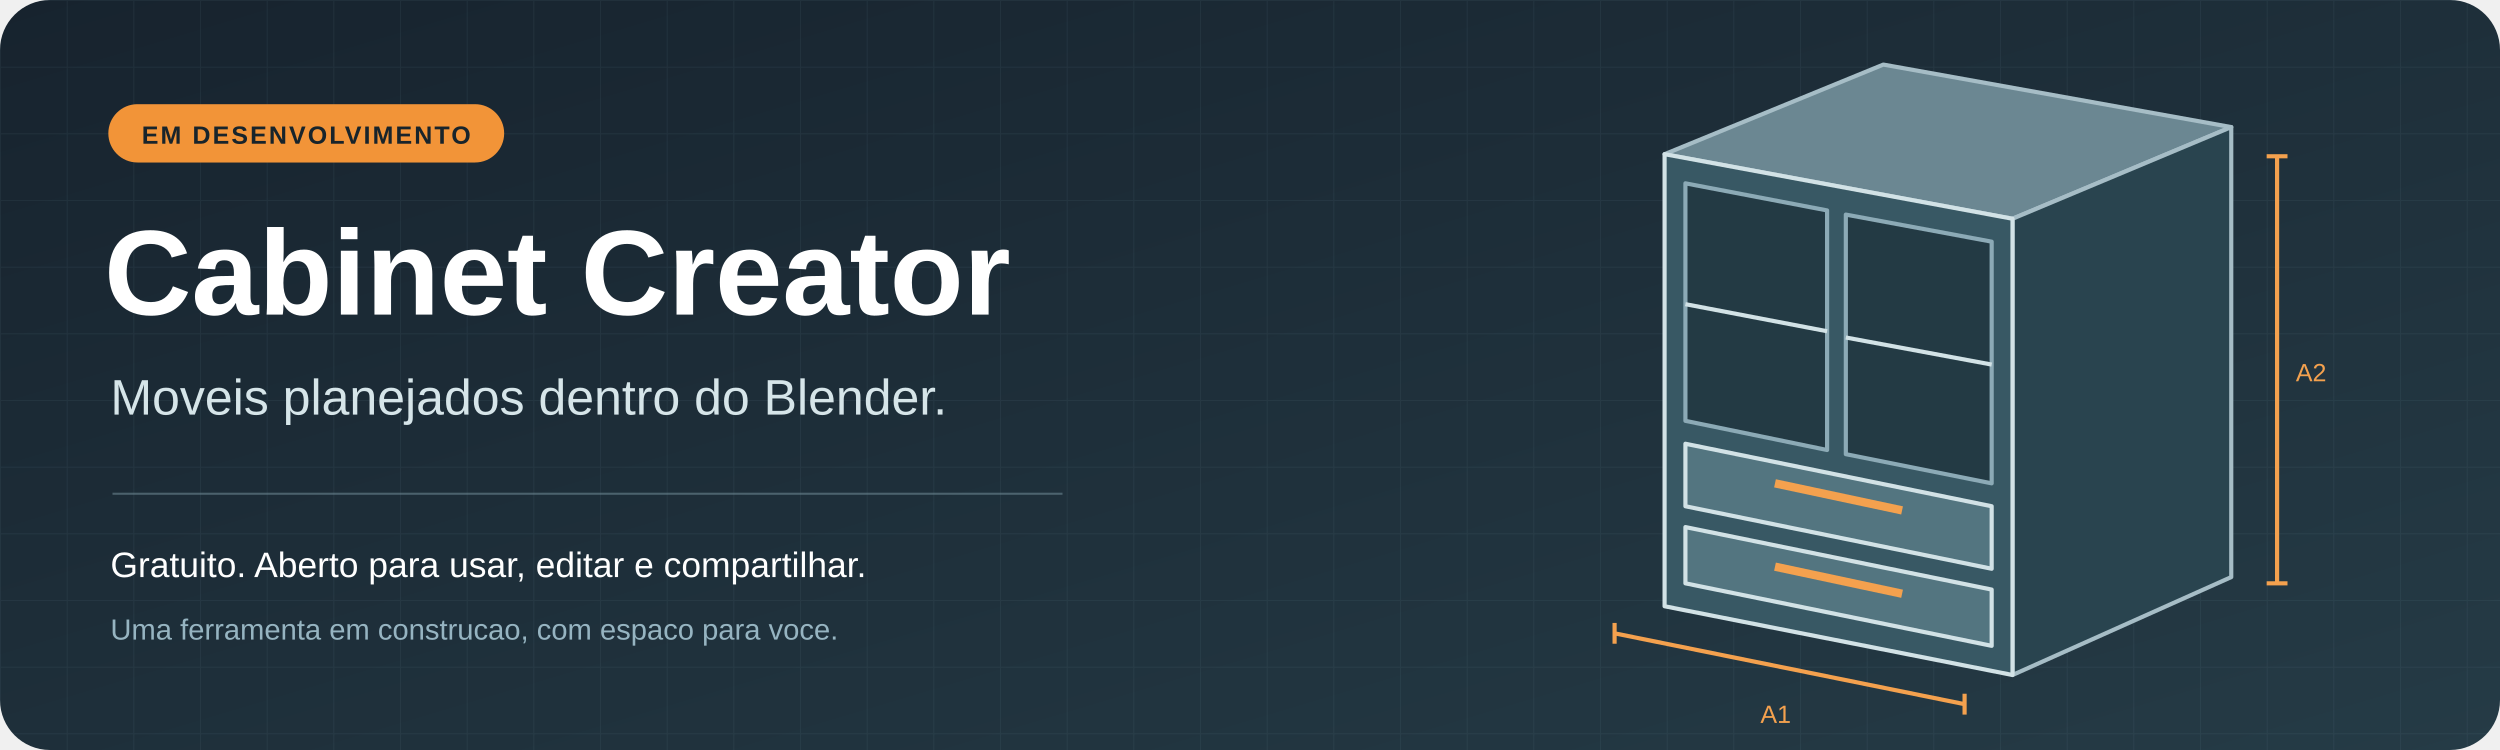
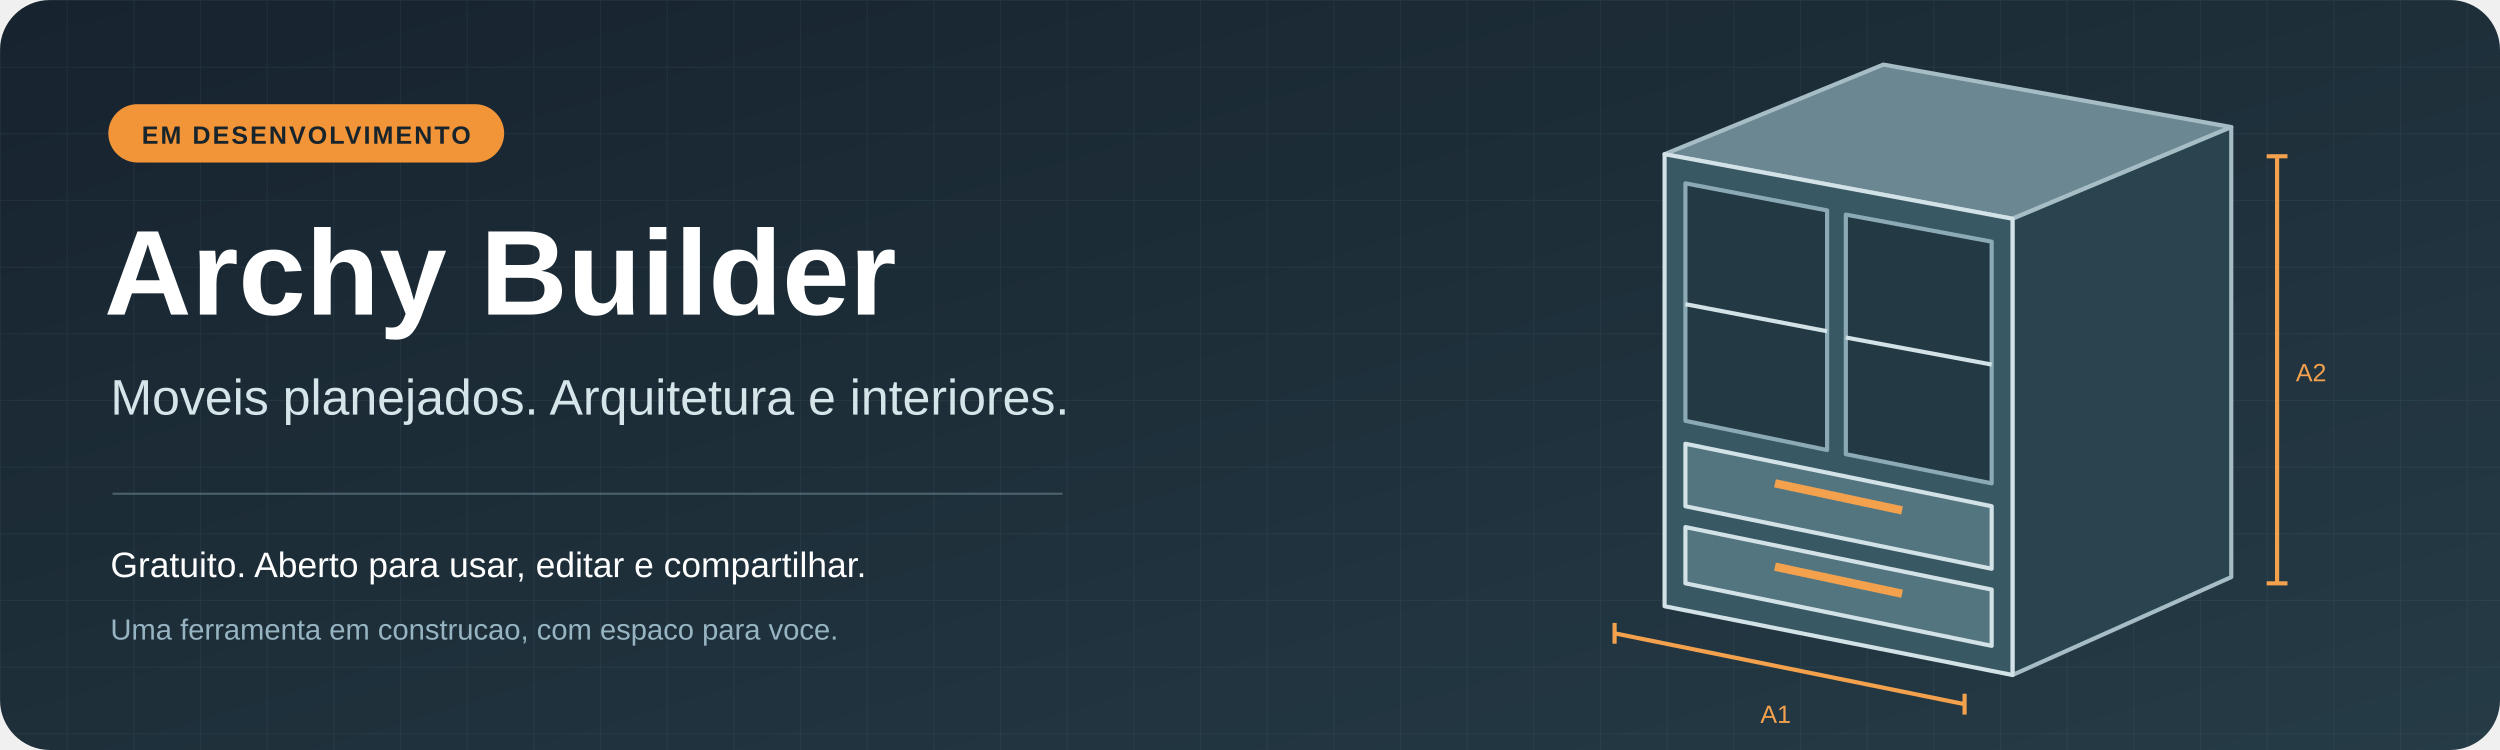
<svg xmlns="http://www.w3.org/2000/svg" width="1200" height="360" viewBox="0 0 1200 360" role="img" aria-labelledby="titulo descricao">
  <defs>
    <linearGradient id="fundo" x2="1" y2="1">
      <stop stop-color="#17232e" />
      <stop offset="1" stop-color="#253b46" />
    </linearGradient>
    <pattern id="grade" width="32" height="32" patternUnits="userSpaceOnUse">
      <path d="M32 0H0V32" fill="none" stroke="#86a8b4" stroke-opacity=".08" />
    </pattern>
  </defs>
  <rect width="1200" height="360" rx="24" fill="url(#fundo)" />
  <rect width="1200" height="360" rx="24" fill="url(#grade)" />
  <rect x="52" y="50" width="190" height="28" rx="14" fill="#f29438" />
  <text x="147" y="69" text-anchor="middle" fill="#18242b" font-family="Arial,sans-serif" font-size="12" font-weight="700" letter-spacing="1">EM DESENVOLVIMENTO</text>
-   <text x="50" y="151" fill="#fff" font-family="Arial,sans-serif" font-size="58" font-weight="700">Cabinet Creator</text>
-   <text x="53" y="199" fill="#d6e5e9" font-family="Arial,sans-serif" font-size="24">Moveis planejados dentro do Blender.</text>
+   <text x="50" y="151" fill="#fff" font-family="Arial,sans-serif" font-size="58" font-weight="700">Archy Builder</text>
+   <text x="53" y="199" fill="#d6e5e9" font-family="Arial,sans-serif" font-size="24">Moveis planejados. Arquitetura e interiores.</text>
  <path d="M54 237H510" stroke="#718c98" stroke-opacity=".55" />
  <text x="53" y="277" fill="#fff" font-family="Arial,sans-serif" font-size="17">Gratuito. Aberto para usar, editar e compartilhar.</text>
  <text x="53" y="307" fill="#96b4c1" font-family="Arial,sans-serif" font-size="14">Uma ferramenta em construcao, com espaco para voce.</text>
  <g stroke-linejoin="round" stroke-width="2">
    <path d="M799 74 966 105 1071 61 904 31Z" fill="#6b8792" stroke="#a6bdc6" />
    <path d="M966 105 1071 61 1071 277 966 324Z" fill="#29444f" stroke="#a6bdc6" />
    <path d="M799 74 966 105 966 324 799 291Z" fill="#385864" stroke="#d2e2e6" />
    <path d="M809 88 877 101 877 216 809 202Z" fill="#233a44" stroke="#8caab6" />
    <path d="M886 103 956 116 956 232 886 218Z" fill="#233a44" stroke="#8caab6" />
    <path d="M809 146 877 159M886 162 956 175" stroke="#d2e2e6" />
    <path d="M809 213 956 243 956 273 809 243ZM809 253 956 283 956 310 809 280Z" fill="#537580" stroke="#d2e2e6" />
    <path d="M852 232 913 245M852 272 913 285" stroke="#f4a14e" stroke-width="4" />
    <path d="M775 304 943 338M775 299V309M943 333V343M1093 75V280M1088 75H1098M1088 280H1098" fill="none" stroke="#f4a14e" />
  </g>
  <text x="845" y="347" fill="#f4a14e" font-family="Arial,sans-serif" font-size="12">A1</text>
  <text x="1102" y="183" fill="#f4a14e" font-family="Arial,sans-serif" font-size="12">A2</text>
</svg>
